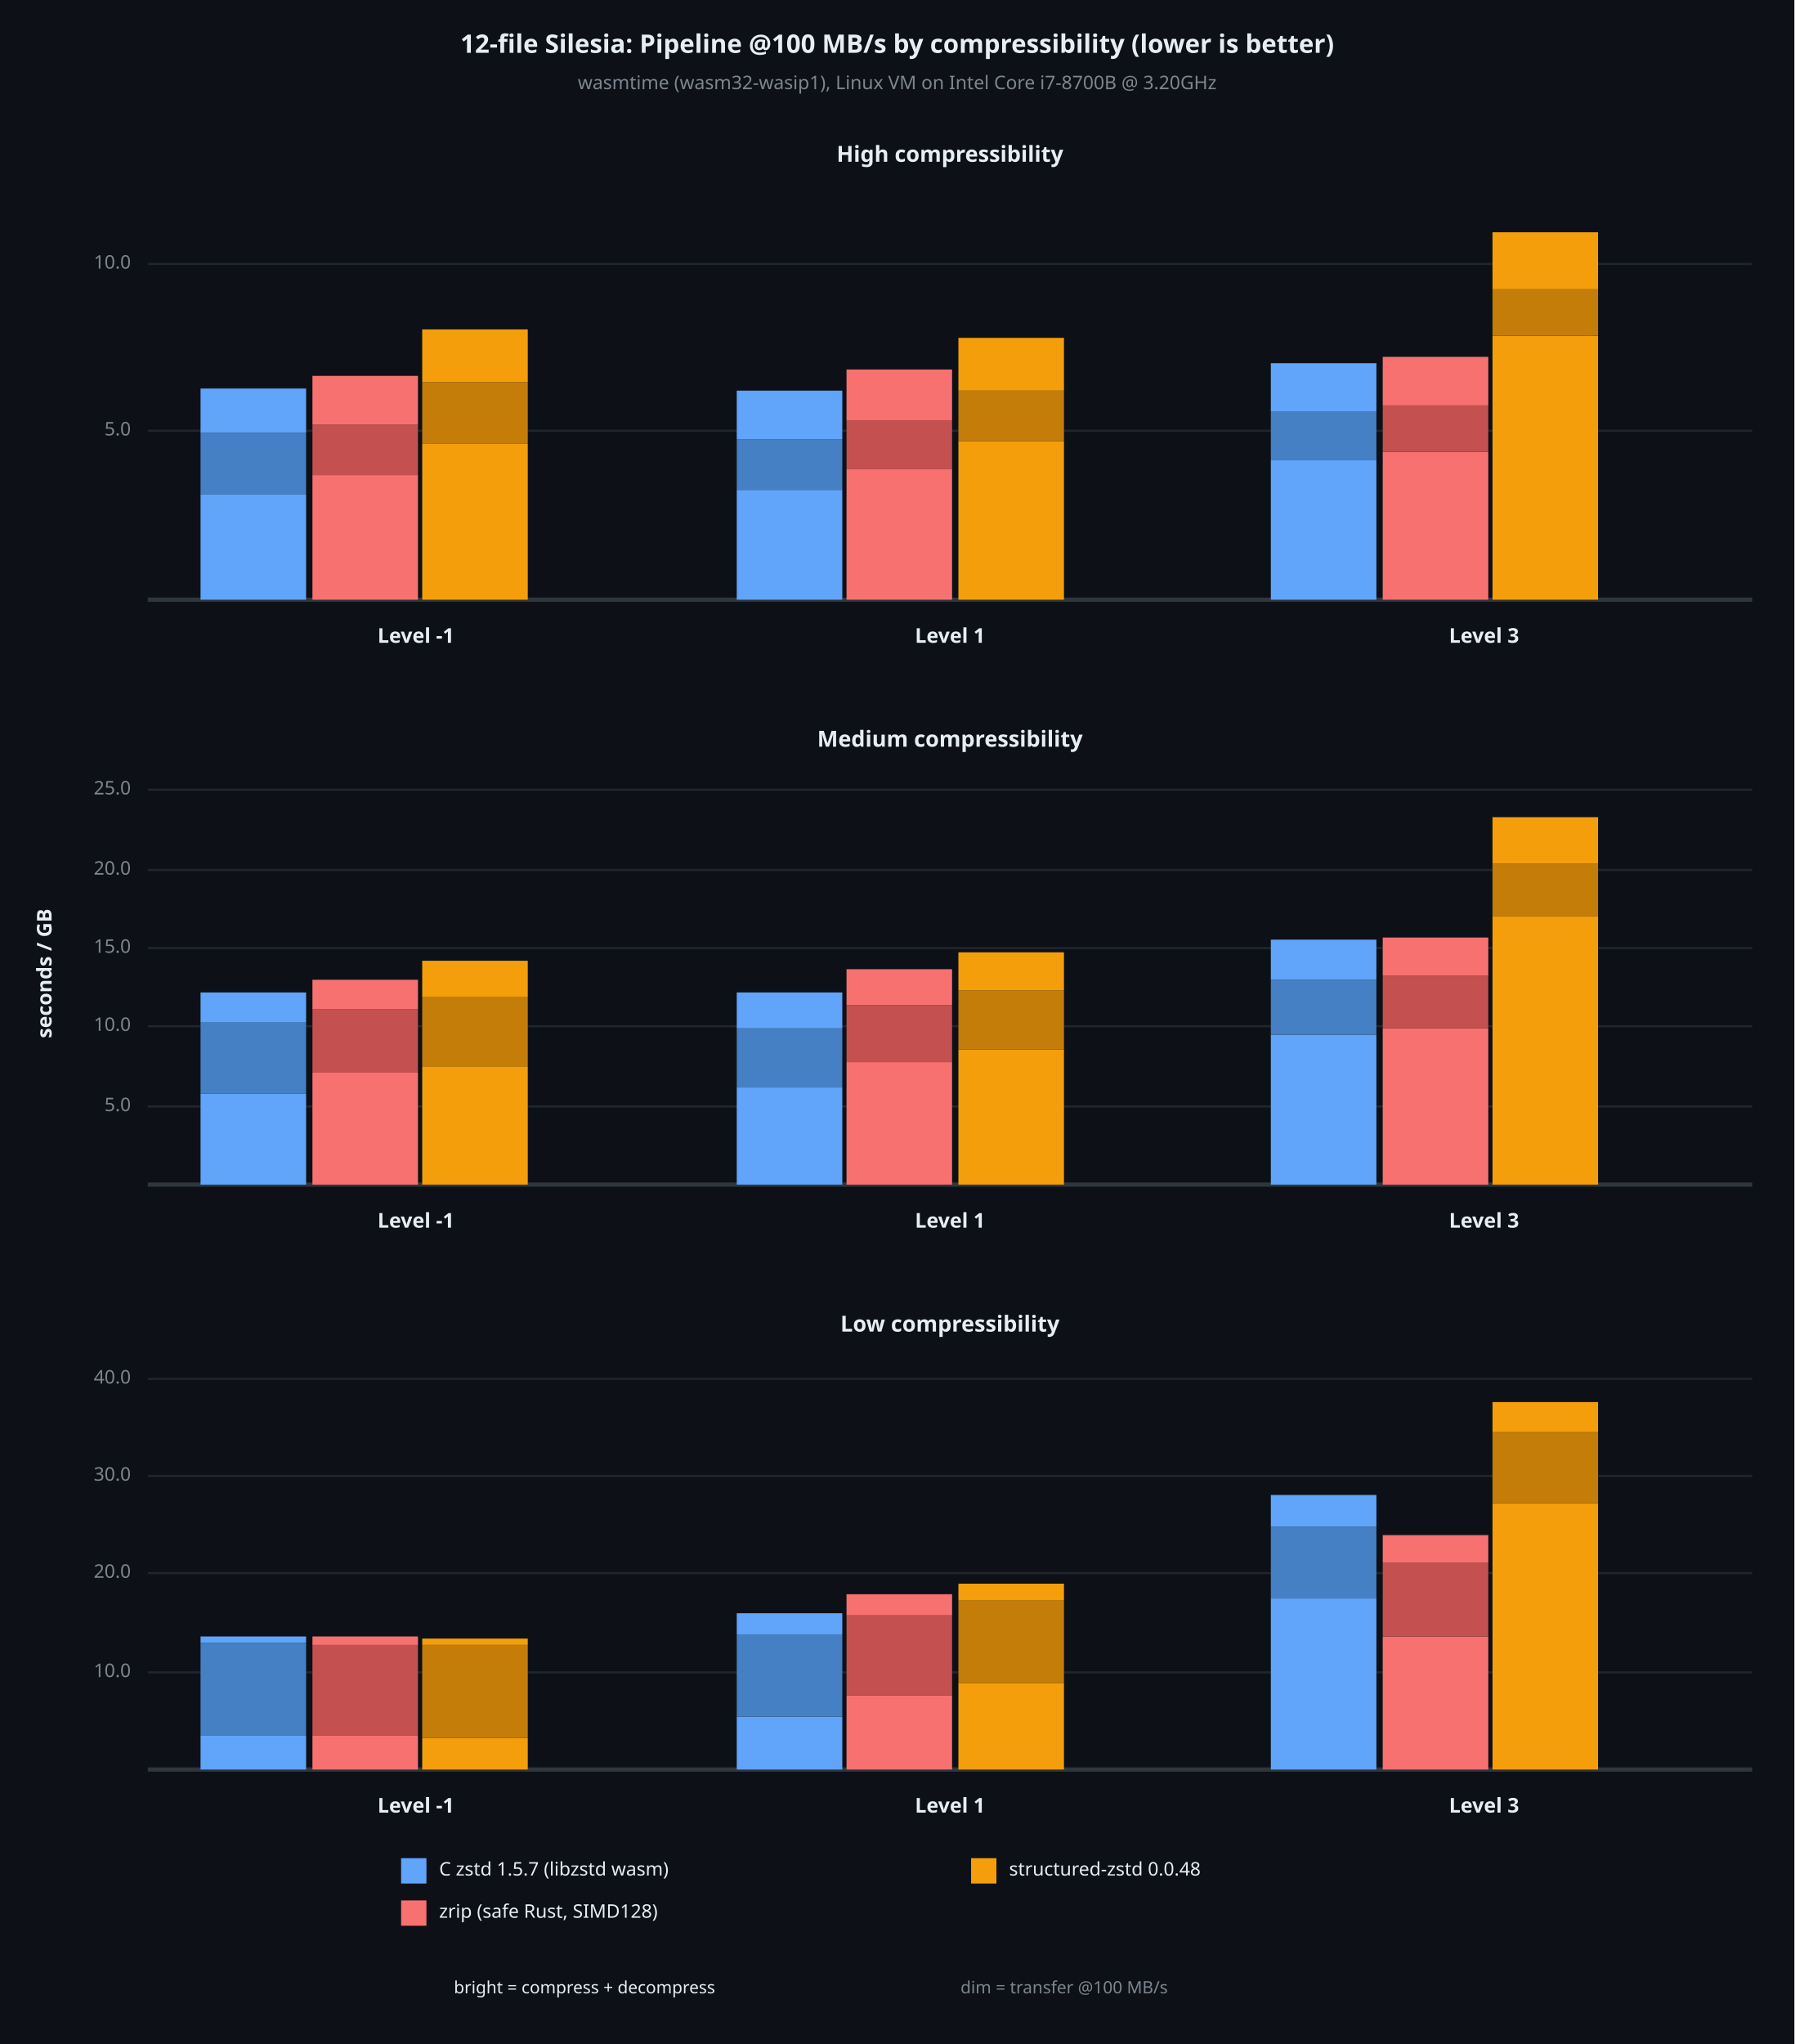
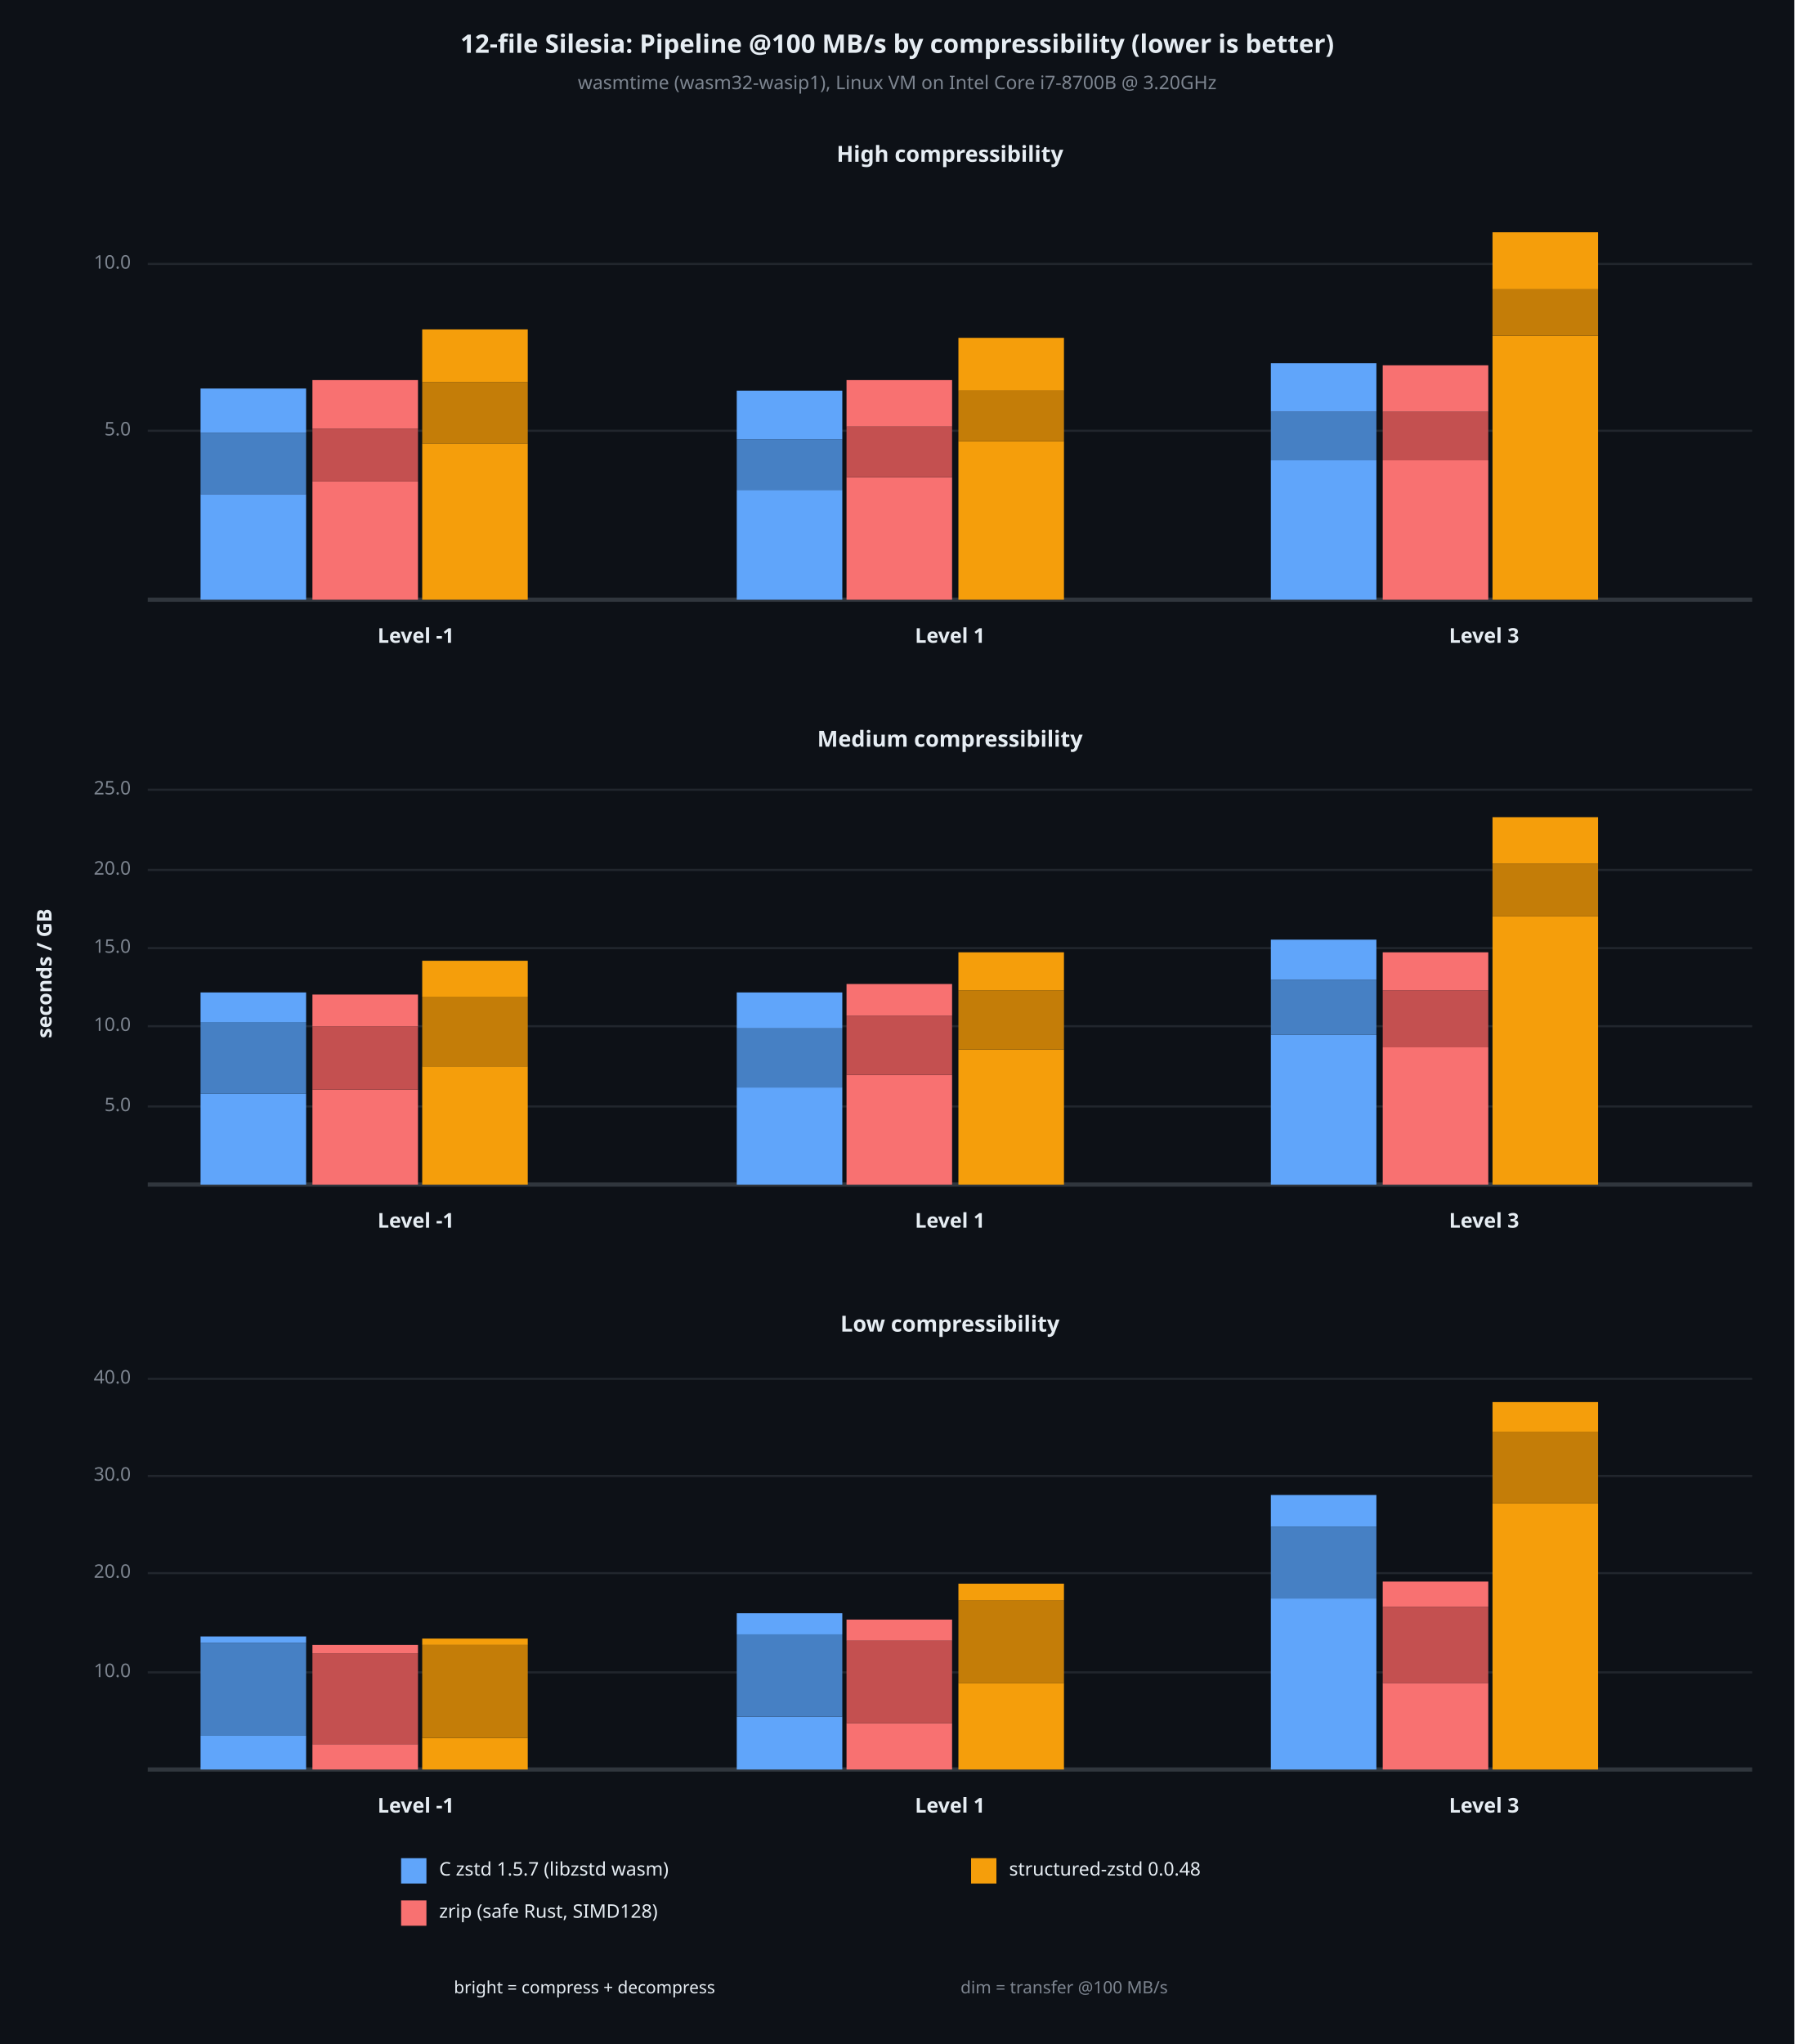
<svg xmlns="http://www.w3.org/2000/svg" viewBox="0 0 850 968" font-family="system-ui, -apple-system, sans-serif">
  <rect x="0" y="0" width="850" height="968" opacity="1" fill="#0D1117" stroke="none" />
  <text x="425" y="22" dy="0.5ex" text-anchor="middle" font-family="sans-serif" font-size="12.097" opacity="1" fill="#E6EDF3" font-weight="bold">
12-file Silesia: Pipeline @100 MB/s by compressibility (lower is better)
</text>
  <text x="425" y="40" dy="0.5ex" text-anchor="middle" font-family="sans-serif" font-size="8.871" opacity="1" fill="#7D8590">
wasmtime (wasm32-wasip1), Linux VM on Intel Core i7-8700B @ 3.20GHz
</text>
  <text x="22" y="461" dy="0.5ex" text-anchor="middle" font-family="sans-serif" font-size="9.677" opacity="1" fill="#E6EDF3" font-weight="bold" transform="rotate(270, 22, 461)">
seconds / GB
</text>
  <text x="450" y="74" dy="0.5ex" text-anchor="middle" font-family="sans-serif" font-size="10.484" opacity="1" fill="#E6EDF3" font-weight="bold">
High compressibility
</text>
  <polyline fill="none" opacity="1" stroke="#21262D" stroke-width="1" points="70,204 830,204 " />
  <text x="62" y="204" dy="0.5ex" text-anchor="end" font-family="sans-serif" font-size="8.871" opacity="1" fill="#7D8590">
5.0
</text>
  <polyline fill="none" opacity="1" stroke="#21262D" stroke-width="1" points="70,125 830,125 " />
  <text x="62" y="125" dy="0.5ex" text-anchor="end" font-family="sans-serif" font-size="8.871" opacity="1" fill="#7D8590">
10.0
</text>
  <polyline fill="none" opacity="1" stroke="#30363D" stroke-width="2" points="70,284 830,284 " />
  <rect x="95" y="234" width="50" height="50" opacity="1" fill="#60A5FA" stroke="none" />
  <rect x="95" y="205" width="50" height="29" opacity="1" fill="#4680C4" stroke="none" />
  <rect x="95" y="184" width="50" height="21" opacity="1" fill="#60A5FA" stroke="none" />
-   <rect x="148" y="225" width="50" height="59" opacity="1" fill="#F87171" stroke="none" />
-   <rect x="148" y="201" width="50" height="24" opacity="1" fill="#C45050" stroke="none" />
-   <rect x="148" y="178" width="50" height="23" opacity="1" fill="#F87171" stroke="none" />
+   <rect x="148" y="228" width="50" height="56" opacity="1" fill="#F87171" stroke="none" />
+   <rect x="148" y="203" width="50" height="25" opacity="1" fill="#C45050" stroke="none" />
+   <rect x="148" y="180" width="50" height="23" opacity="1" fill="#F87171" stroke="none" />
  <rect x="200" y="210" width="50" height="74" opacity="1" fill="#F59E0B" stroke="none" />
  <rect x="200" y="181" width="50" height="29" opacity="1" fill="#C47D08" stroke="none" />
  <rect x="200" y="156" width="50" height="25" opacity="1" fill="#F59E0B" stroke="none" />
  <text x="197" y="302" dy="0.5ex" text-anchor="middle" font-family="sans-serif" font-size="9.677" opacity="1" fill="#E6EDF3" font-weight="bold">
Level -1
</text>
  <rect x="349" y="232" width="50" height="52" opacity="1" fill="#60A5FA" stroke="none" />
  <rect x="349" y="208" width="50" height="24" opacity="1" fill="#4680C4" stroke="none" />
  <rect x="349" y="185" width="50" height="23" opacity="1" fill="#60A5FA" stroke="none" />
-   <rect x="401" y="222" width="50" height="62" opacity="1" fill="#F87171" stroke="none" />
-   <rect x="401" y="199" width="50" height="23" opacity="1" fill="#C45050" stroke="none" />
-   <rect x="401" y="175" width="50" height="24" opacity="1" fill="#F87171" stroke="none" />
+   <rect x="401" y="226" width="50" height="58" opacity="1" fill="#F87171" stroke="none" />
+   <rect x="401" y="202" width="50" height="24" opacity="1" fill="#C45050" stroke="none" />
+   <rect x="401" y="180" width="50" height="22" opacity="1" fill="#F87171" stroke="none" />
  <rect x="454" y="209" width="50" height="75" opacity="1" fill="#F59E0B" stroke="none" />
  <rect x="454" y="185" width="50" height="24" opacity="1" fill="#C47D08" stroke="none" />
  <rect x="454" y="160" width="50" height="25" opacity="1" fill="#F59E0B" stroke="none" />
  <text x="450" y="302" dy="0.5ex" text-anchor="middle" font-family="sans-serif" font-size="9.677" opacity="1" fill="#E6EDF3" font-weight="bold">
Level 1
</text>
  <rect x="602" y="218" width="50" height="66" opacity="1" fill="#60A5FA" stroke="none" />
  <rect x="602" y="195" width="50" height="23" opacity="1" fill="#4680C4" stroke="none" />
  <rect x="602" y="172" width="50" height="23" opacity="1" fill="#60A5FA" stroke="none" />
-   <rect x="655" y="214" width="50" height="70" opacity="1" fill="#F87171" stroke="none" />
-   <rect x="655" y="192" width="50" height="22" opacity="1" fill="#C45050" stroke="none" />
-   <rect x="655" y="169" width="50" height="23" opacity="1" fill="#F87171" stroke="none" />
+   <rect x="655" y="218" width="50" height="66" opacity="1" fill="#F87171" stroke="none" />
+   <rect x="655" y="195" width="50" height="23" opacity="1" fill="#C45050" stroke="none" />
+   <rect x="655" y="173" width="50" height="22" opacity="1" fill="#F87171" stroke="none" />
  <rect x="707" y="159" width="50" height="125" opacity="1" fill="#F59E0B" stroke="none" />
  <rect x="707" y="137" width="50" height="22" opacity="1" fill="#C47D08" stroke="none" />
  <rect x="707" y="110" width="50" height="27" opacity="1" fill="#F59E0B" stroke="none" />
  <text x="703" y="302" dy="0.5ex" text-anchor="middle" font-family="sans-serif" font-size="9.677" opacity="1" fill="#E6EDF3" font-weight="bold">
Level 3
</text>
  <text x="450" y="351" dy="0.5ex" text-anchor="middle" font-family="sans-serif" font-size="10.484" opacity="1" fill="#E6EDF3" font-weight="bold">
Medium compressibility
</text>
  <polyline fill="none" opacity="1" stroke="#21262D" stroke-width="1" points="70,524 830,524 " />
  <text x="62" y="524" dy="0.5ex" text-anchor="end" font-family="sans-serif" font-size="8.871" opacity="1" fill="#7D8590">
5.0
</text>
  <polyline fill="none" opacity="1" stroke="#21262D" stroke-width="1" points="70,486 830,486 " />
  <text x="62" y="486" dy="0.5ex" text-anchor="end" font-family="sans-serif" font-size="8.871" opacity="1" fill="#7D8590">
10.0
</text>
  <polyline fill="none" opacity="1" stroke="#21262D" stroke-width="1" points="70,449 830,449 " />
  <text x="62" y="449" dy="0.5ex" text-anchor="end" font-family="sans-serif" font-size="8.871" opacity="1" fill="#7D8590">
15.0
</text>
  <polyline fill="none" opacity="1" stroke="#21262D" stroke-width="1" points="70,412 830,412 " />
  <text x="62" y="412" dy="0.5ex" text-anchor="end" font-family="sans-serif" font-size="8.871" opacity="1" fill="#7D8590">
20.0
</text>
  <polyline fill="none" opacity="1" stroke="#21262D" stroke-width="1" points="70,374 830,374 " />
  <text x="62" y="374" dy="0.5ex" text-anchor="end" font-family="sans-serif" font-size="8.871" opacity="1" fill="#7D8590">
25.0
</text>
  <polyline fill="none" opacity="1" stroke="#30363D" stroke-width="2" points="70,561 830,561 " />
  <rect x="95" y="518" width="50" height="43" opacity="1" fill="#60A5FA" stroke="none" />
  <rect x="95" y="484" width="50" height="34" opacity="1" fill="#4680C4" stroke="none" />
  <rect x="95" y="470" width="50" height="14" opacity="1" fill="#60A5FA" stroke="none" />
-   <rect x="148" y="508" width="50" height="53" opacity="1" fill="#F87171" stroke="none" />
-   <rect x="148" y="478" width="50" height="30" opacity="1" fill="#C45050" stroke="none" />
-   <rect x="148" y="464" width="50" height="14" opacity="1" fill="#F87171" stroke="none" />
+   <rect x="148" y="516" width="50" height="45" opacity="1" fill="#F87171" stroke="none" />
+   <rect x="148" y="486" width="50" height="30" opacity="1" fill="#C45050" stroke="none" />
+   <rect x="148" y="471" width="50" height="15" opacity="1" fill="#F87171" stroke="none" />
  <rect x="200" y="505" width="50" height="56" opacity="1" fill="#F59E0B" stroke="none" />
  <rect x="200" y="472" width="50" height="33" opacity="1" fill="#C47D08" stroke="none" />
  <rect x="200" y="455" width="50" height="17" opacity="1" fill="#F59E0B" stroke="none" />
  <text x="197" y="579" dy="0.5ex" text-anchor="middle" font-family="sans-serif" font-size="9.677" opacity="1" fill="#E6EDF3" font-weight="bold">
Level -1
</text>
  <rect x="349" y="515" width="50" height="46" opacity="1" fill="#60A5FA" stroke="none" />
  <rect x="349" y="487" width="50" height="28" opacity="1" fill="#4680C4" stroke="none" />
  <rect x="349" y="470" width="50" height="17" opacity="1" fill="#60A5FA" stroke="none" />
-   <rect x="401" y="503" width="50" height="58" opacity="1" fill="#F87171" stroke="none" />
-   <rect x="401" y="476" width="50" height="27" opacity="1" fill="#C45050" stroke="none" />
-   <rect x="401" y="459" width="50" height="17" opacity="1" fill="#F87171" stroke="none" />
+   <rect x="401" y="509" width="50" height="52" opacity="1" fill="#F87171" stroke="none" />
+   <rect x="401" y="481" width="50" height="28" opacity="1" fill="#C45050" stroke="none" />
+   <rect x="401" y="466" width="50" height="15" opacity="1" fill="#F87171" stroke="none" />
  <rect x="454" y="497" width="50" height="64" opacity="1" fill="#F59E0B" stroke="none" />
  <rect x="454" y="469" width="50" height="28" opacity="1" fill="#C47D08" stroke="none" />
  <rect x="454" y="451" width="50" height="18" opacity="1" fill="#F59E0B" stroke="none" />
  <text x="450" y="579" dy="0.5ex" text-anchor="middle" font-family="sans-serif" font-size="9.677" opacity="1" fill="#E6EDF3" font-weight="bold">
Level 1
</text>
  <rect x="602" y="490" width="50" height="71" opacity="1" fill="#60A5FA" stroke="none" />
  <rect x="602" y="464" width="50" height="26" opacity="1" fill="#4680C4" stroke="none" />
  <rect x="602" y="445" width="50" height="19" opacity="1" fill="#60A5FA" stroke="none" />
-   <rect x="655" y="487" width="50" height="74" opacity="1" fill="#F87171" stroke="none" />
-   <rect x="655" y="462" width="50" height="25" opacity="1" fill="#C45050" stroke="none" />
-   <rect x="655" y="444" width="50" height="18" opacity="1" fill="#F87171" stroke="none" />
+   <rect x="655" y="496" width="50" height="65" opacity="1" fill="#F87171" stroke="none" />
+   <rect x="655" y="469" width="50" height="27" opacity="1" fill="#C45050" stroke="none" />
+   <rect x="655" y="451" width="50" height="18" opacity="1" fill="#F87171" stroke="none" />
  <rect x="707" y="434" width="50" height="127" opacity="1" fill="#F59E0B" stroke="none" />
  <rect x="707" y="409" width="50" height="25" opacity="1" fill="#C47D08" stroke="none" />
  <rect x="707" y="387" width="50" height="22" opacity="1" fill="#F59E0B" stroke="none" />
  <text x="703" y="579" dy="0.5ex" text-anchor="middle" font-family="sans-serif" font-size="9.677" opacity="1" fill="#E6EDF3" font-weight="bold">
Level 3
</text>
  <text x="450" y="628" dy="0.5ex" text-anchor="middle" font-family="sans-serif" font-size="10.484" opacity="1" fill="#E6EDF3" font-weight="bold">
Low compressibility
</text>
  <polyline fill="none" opacity="1" stroke="#21262D" stroke-width="1" points="70,792 830,792 " />
  <text x="62" y="792" dy="0.5ex" text-anchor="end" font-family="sans-serif" font-size="8.871" opacity="1" fill="#7D8590">
10.0
</text>
  <polyline fill="none" opacity="1" stroke="#21262D" stroke-width="1" points="70,745 830,745 " />
  <text x="62" y="745" dy="0.5ex" text-anchor="end" font-family="sans-serif" font-size="8.871" opacity="1" fill="#7D8590">
20.0
</text>
  <polyline fill="none" opacity="1" stroke="#21262D" stroke-width="1" points="70,699 830,699 " />
  <text x="62" y="699" dy="0.5ex" text-anchor="end" font-family="sans-serif" font-size="8.871" opacity="1" fill="#7D8590">
30.0
</text>
  <polyline fill="none" opacity="1" stroke="#21262D" stroke-width="1" points="70,653 830,653 " />
  <text x="62" y="653" dy="0.5ex" text-anchor="end" font-family="sans-serif" font-size="8.871" opacity="1" fill="#7D8590">
40.0
</text>
  <polyline fill="none" opacity="1" stroke="#30363D" stroke-width="2" points="70,838 830,838 " />
  <rect x="95" y="822" width="50" height="16" opacity="1" fill="#60A5FA" stroke="none" />
  <rect x="95" y="778" width="50" height="44" opacity="1" fill="#4680C4" stroke="none" />
  <rect x="95" y="775" width="50" height="3" opacity="1" fill="#60A5FA" stroke="none" />
-   <rect x="148" y="822" width="50" height="16" opacity="1" fill="#F87171" stroke="none" />
-   <rect x="148" y="779" width="50" height="43" opacity="1" fill="#C45050" stroke="none" />
-   <rect x="148" y="775" width="50" height="4" opacity="1" fill="#F87171" stroke="none" />
+   <rect x="148" y="826" width="50" height="12" opacity="1" fill="#F87171" stroke="none" />
+   <rect x="148" y="783" width="50" height="43" opacity="1" fill="#C45050" stroke="none" />
+   <rect x="148" y="779" width="50" height="4" opacity="1" fill="#F87171" stroke="none" />
  <rect x="200" y="823" width="50" height="15" opacity="1" fill="#F59E0B" stroke="none" />
  <rect x="200" y="779" width="50" height="44" opacity="1" fill="#C47D08" stroke="none" />
  <rect x="200" y="776" width="50" height="3" opacity="1" fill="#F59E0B" stroke="none" />
  <text x="197" y="856" dy="0.5ex" text-anchor="middle" font-family="sans-serif" font-size="9.677" opacity="1" fill="#E6EDF3" font-weight="bold">
Level -1
</text>
  <rect x="349" y="813" width="50" height="25" opacity="1" fill="#60A5FA" stroke="none" />
  <rect x="349" y="774" width="50" height="39" opacity="1" fill="#4680C4" stroke="none" />
  <rect x="349" y="764" width="50" height="10" opacity="1" fill="#60A5FA" stroke="none" />
-   <rect x="401" y="803" width="50" height="35" opacity="1" fill="#F87171" stroke="none" />
-   <rect x="401" y="765" width="50" height="38" opacity="1" fill="#C45050" stroke="none" />
-   <rect x="401" y="755" width="50" height="10" opacity="1" fill="#F87171" stroke="none" />
+   <rect x="401" y="816" width="50" height="22" opacity="1" fill="#F87171" stroke="none" />
+   <rect x="401" y="777" width="50" height="39" opacity="1" fill="#C45050" stroke="none" />
+   <rect x="401" y="767" width="50" height="10" opacity="1" fill="#F87171" stroke="none" />
  <rect x="454" y="797" width="50" height="41" opacity="1" fill="#F59E0B" stroke="none" />
  <rect x="454" y="758" width="50" height="39" opacity="1" fill="#C47D08" stroke="none" />
  <rect x="454" y="750" width="50" height="8" opacity="1" fill="#F59E0B" stroke="none" />
  <text x="450" y="856" dy="0.5ex" text-anchor="middle" font-family="sans-serif" font-size="9.677" opacity="1" fill="#E6EDF3" font-weight="bold">
Level 1
</text>
  <rect x="602" y="757" width="50" height="81" opacity="1" fill="#60A5FA" stroke="none" />
  <rect x="602" y="723" width="50" height="34" opacity="1" fill="#4680C4" stroke="none" />
  <rect x="602" y="708" width="50" height="15" opacity="1" fill="#60A5FA" stroke="none" />
-   <rect x="655" y="775" width="50" height="63" opacity="1" fill="#F87171" stroke="none" />
-   <rect x="655" y="740" width="50" height="35" opacity="1" fill="#C45050" stroke="none" />
-   <rect x="655" y="727" width="50" height="13" opacity="1" fill="#F87171" stroke="none" />
+   <rect x="655" y="797" width="50" height="41" opacity="1" fill="#F87171" stroke="none" />
+   <rect x="655" y="761" width="50" height="36" opacity="1" fill="#C45050" stroke="none" />
+   <rect x="655" y="749" width="50" height="12" opacity="1" fill="#F87171" stroke="none" />
  <rect x="707" y="712" width="50" height="126" opacity="1" fill="#F59E0B" stroke="none" />
  <rect x="707" y="678" width="50" height="34" opacity="1" fill="#C47D08" stroke="none" />
  <rect x="707" y="664" width="50" height="14" opacity="1" fill="#F59E0B" stroke="none" />
  <text x="703" y="856" dy="0.5ex" text-anchor="middle" font-family="sans-serif" font-size="9.677" opacity="1" fill="#E6EDF3" font-weight="bold">
Level 3
</text>
  <rect x="190" y="880" width="12" height="12" opacity="1" fill="#60A5FA" stroke="none" />
  <text x="208" y="886" dy="0.5ex" text-anchor="start" font-family="sans-serif" font-size="8.871" opacity="1" fill="#E6EDF3">
C zstd 1.5.7 (libzstd wasm)
</text>
  <rect x="190" y="900" width="12" height="12" opacity="1" fill="#F87171" stroke="none" />
  <text x="208" y="906" dy="0.5ex" text-anchor="start" font-family="sans-serif" font-size="8.871" opacity="1" fill="#E6EDF3">
zrip (safe Rust, SIMD128)
</text>
  <rect x="460" y="880" width="12" height="12" opacity="1" fill="#F59E0B" stroke="none" />
  <text x="478" y="886" dy="0.5ex" text-anchor="start" font-family="sans-serif" font-size="8.871" opacity="1" fill="#E6EDF3">
structured-zstd 0.0.48
</text>
  <text x="215" y="942" dy="0.5ex" text-anchor="start" font-family="sans-serif" font-size="8.065" opacity="1" fill="#E6EDF3">
bright = compress + decompress
</text>
  <text x="455" y="942" dy="0.5ex" text-anchor="start" font-family="sans-serif" font-size="8.065" opacity="1" fill="#7D8590">
dim = transfer @100 MB/s
</text>
</svg>
